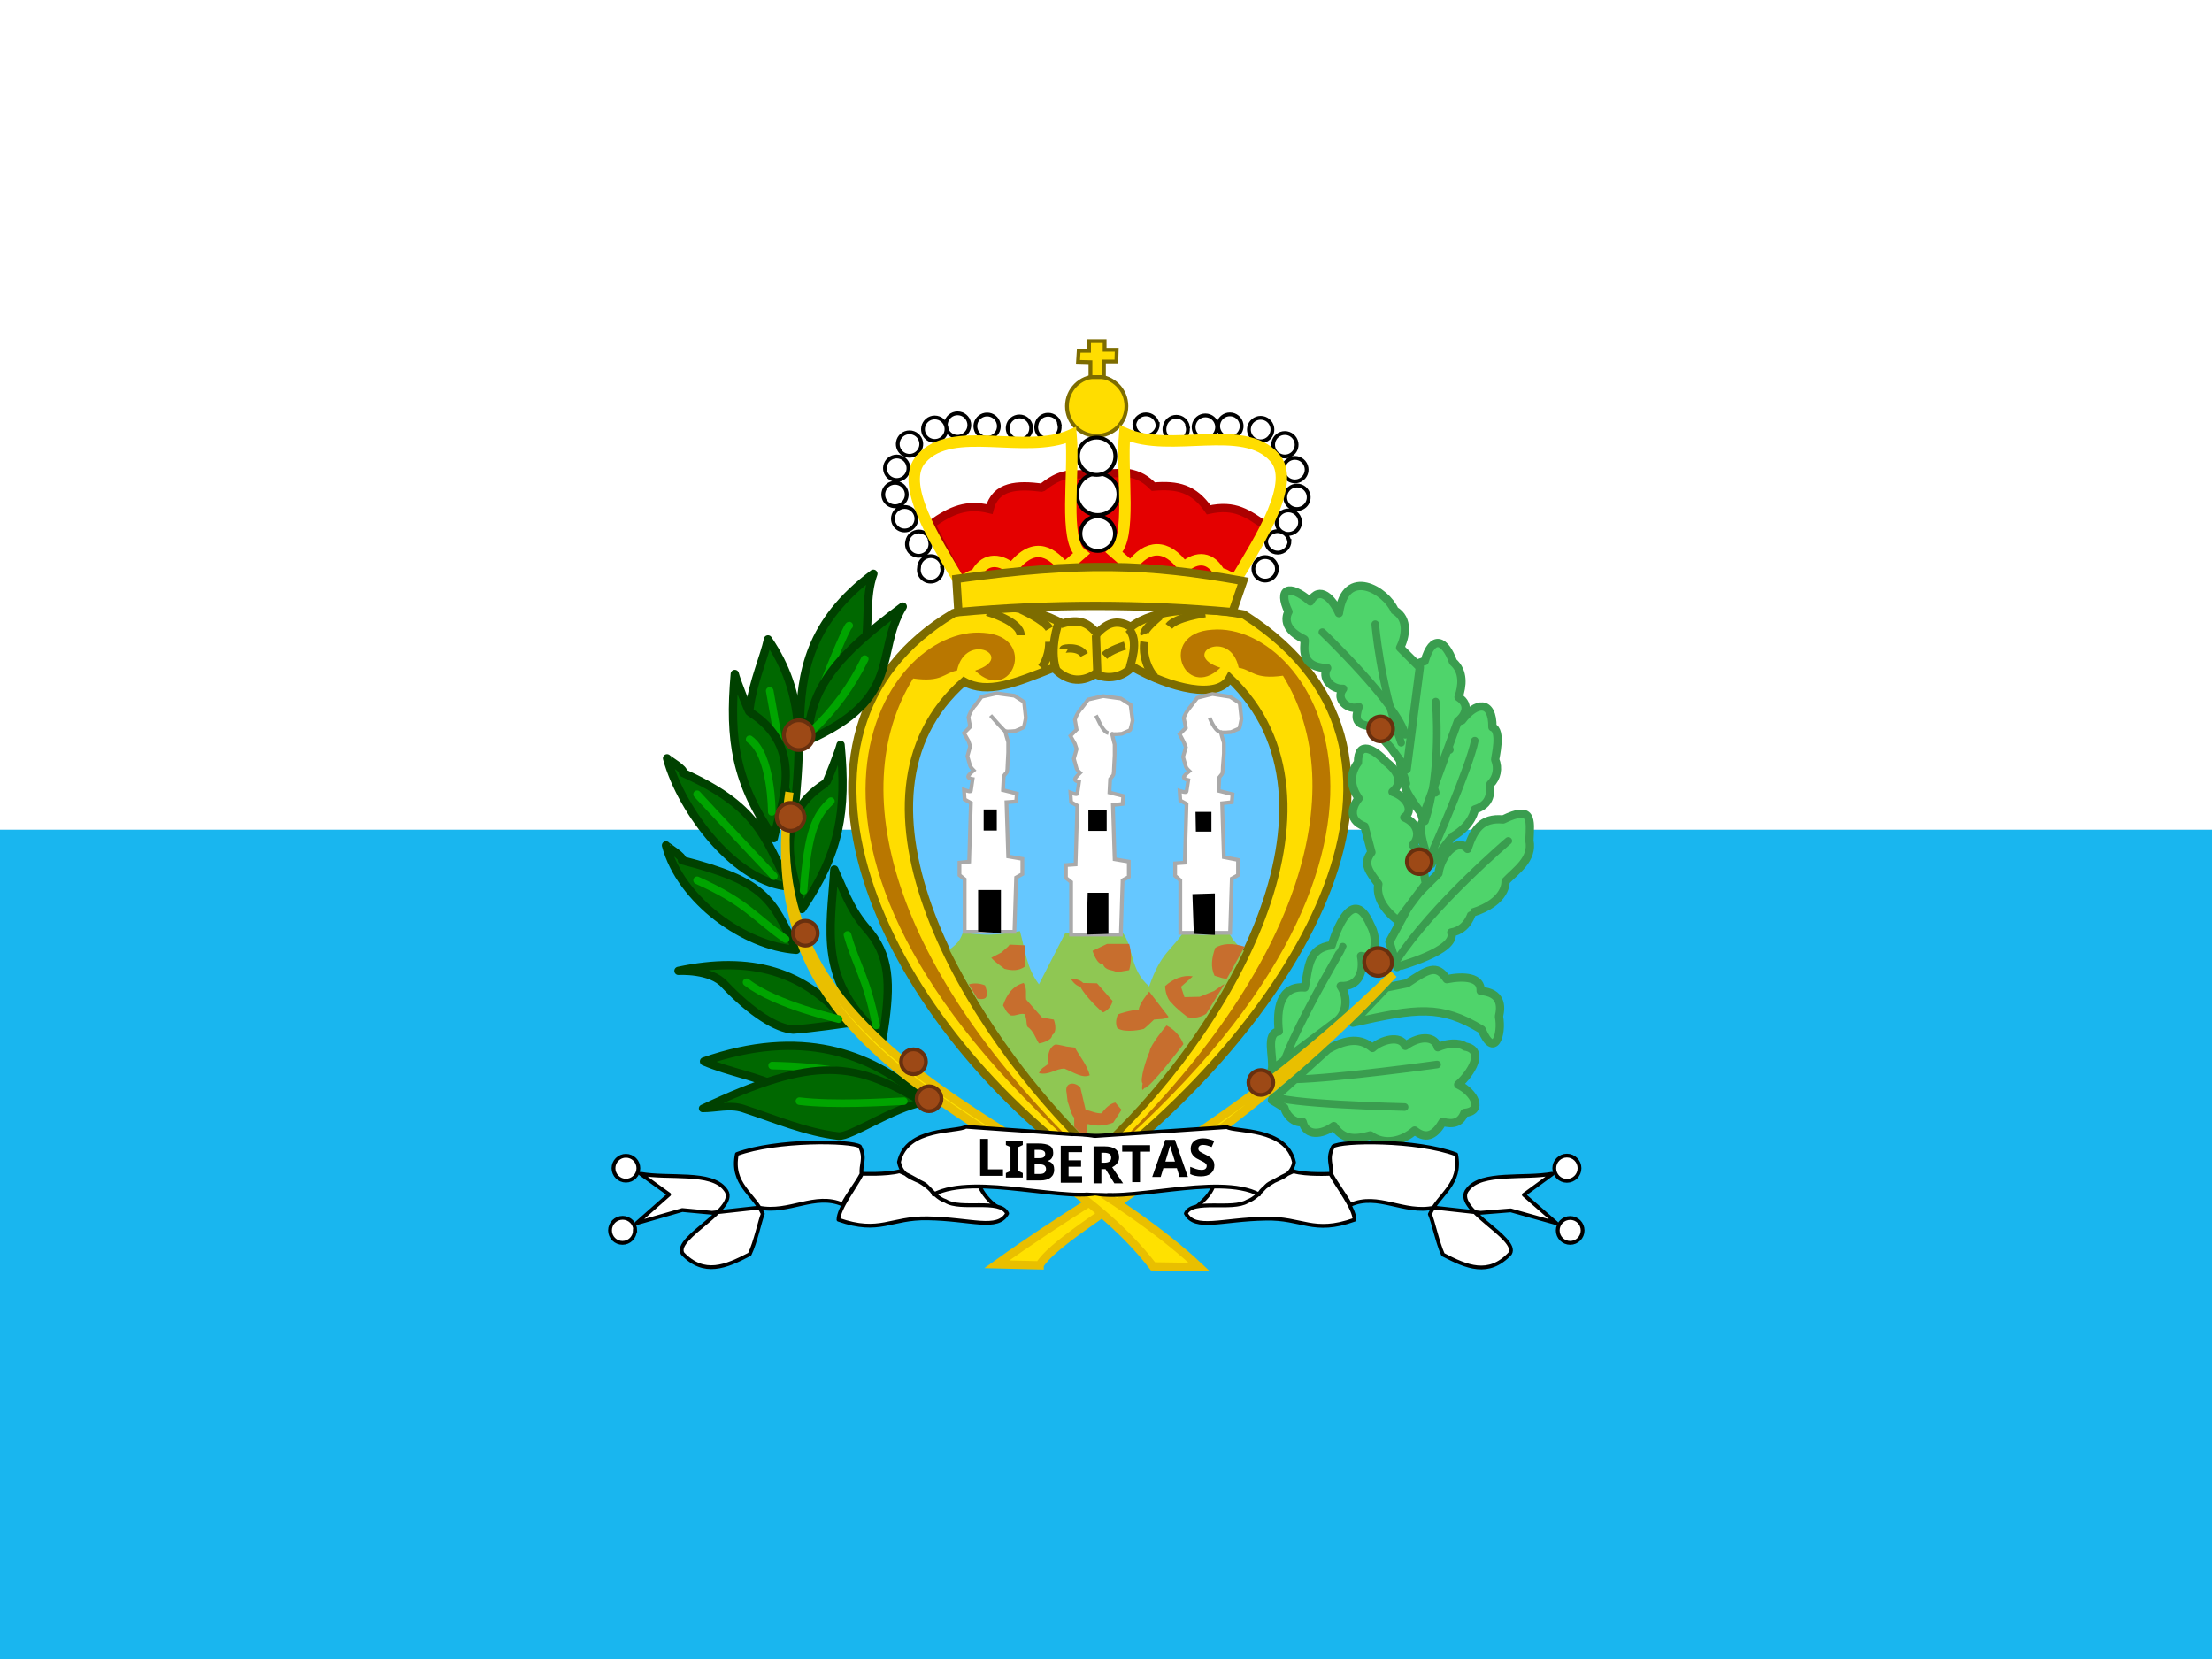
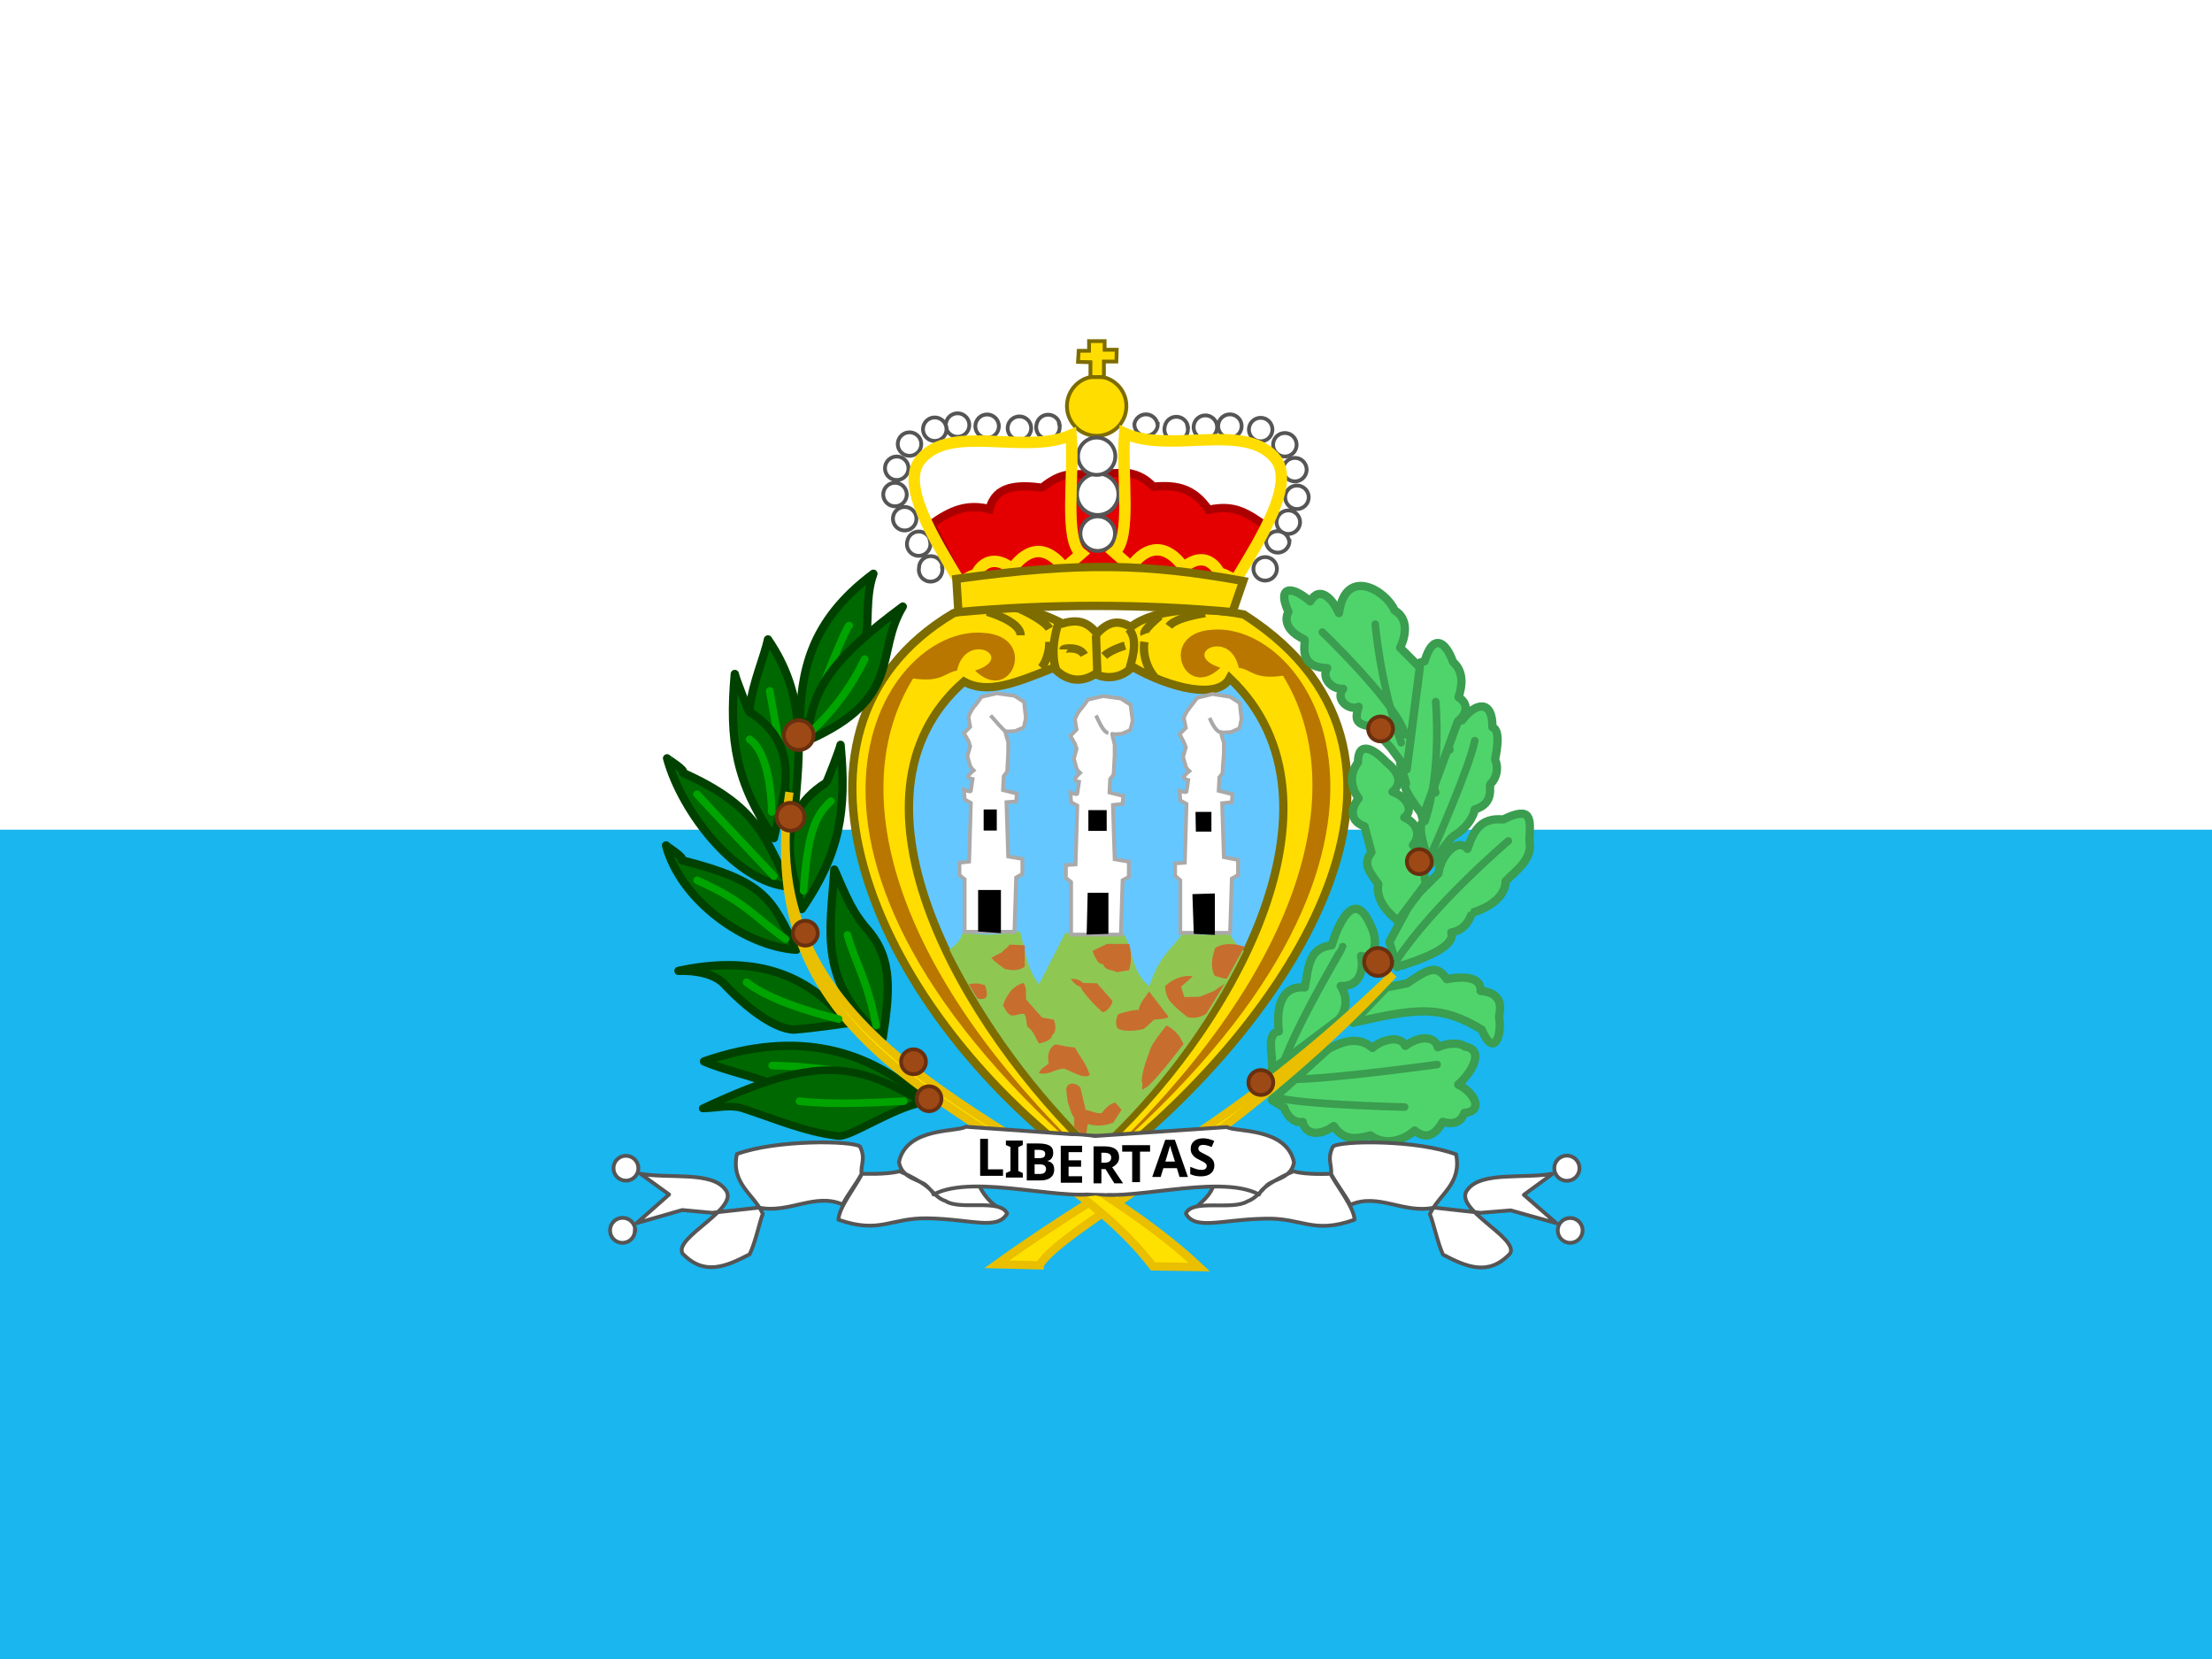
<svg xmlns="http://www.w3.org/2000/svg" id="flag-icon-css-sm" viewBox="0 0 640 480">
  <g fill-rule="evenodd" stroke-width="1pt">
    <path fill="#19b6ef" d="M0 240h640v240H0z" />
    <path fill="#fff" d="M0 0h640v240H0z" />
  </g>
  <path fill="#fd0" fill-rule="evenodd" stroke="#7d6c00" stroke-width="2.4" d="M317 339.2C369.6 300 426 220 359.9 177.8c-12.3-2.4-26-1.7-32.7 3.6-3.5-2-6.3-1.8-9.8 1.9-2.5-3-5-4.4-10-2.9a40.8 40.8 0 00-31.5-3C218 211.8 253.4 294 317 339.1z" />
  <g stroke="#3a9d4f">
    <path fill="#4fd46b" fill-rule="evenodd" stroke-linejoin="round" stroke-width="2.4" d="M414 250.1s6-8 6.2-8c5.9-3.4 6.5-7.9 6.5-7.9 5.9-1.8 4-6.7 4.5-7.3a6.4 6.4 0 001.4-7.1c0-.8 2-8.4-.8-9.4.1-8-4.8-7.3-8.8-2-4.2 1.2-5.1 4.7-3.6 8.5-5.5 0-5.7 8-4.1 12.4-7.3-.2-3.3 8-3.5 8.4-2.4 1.2 1.9 12.8 2.3 12.4zm-46 68.2l3.6 2.2c.8 2.8 3.4 4.6 5.3 4.1 1 4.3 5.6 3.7 9 1.2 2.7 4 6 4 10.6 2.7 4 3 9.3 1.7 12.8-1.4 3.7 3 6.2.8 8.1-2.5 3 .8 5.2.3 6.3-2.6 5.7-.5 2.9-5.9-1.8-8.2 3.7-3.2 7.9-10 2-11-1.8-1.3-5.3-1-7.9.2-.7-3-4.8-3.7-9.4-.4-1.5-3.3-7-1.7-9.5.6-3.3-2.8-7.2-2.8-12.9.4L368 318.3zm0-8.7c.6-3.8-2-10.6 2-11.2-.7-6.3.3-13.3 7.5-12.7 1.2-5.9 1-11.4 7.8-12.2 0 0 5.5-19.1 11.2-5.9 2.2 3.9 1.8 10.2-2.7 9 .9 4.7-.7 8.9-5.9 8.7 2.3 3.4 1.6 7.9-1 10l-19 14.3zm33.1-23.9l6-1.2c6-4 8.5-5.7 11.5-1.2 5.1-1 10-.6 9.8 3.4 6 .5 6 4.3 5.3 7.4 1 5.3-1.4 12.3-5 3.8-11.9-7.2-18.6-6.2-37.3-2l9.7-10.2zm3.1-5.9c.2-.2 17.5-4.7 15.7-10 4.9-.8 5.9-5.7 6-5.7 10.3-3.2 9.7-9.1 9.7-9.1 2.9-3.1 8-6.3 6.9-11.8.3-6.3.9-10.2-7.6-6.1-6.3-.6-8.5 3-10.3 8.5-3-3.5-7.8 2.1-8.4 7.1 0 0-7.7 7.6-7.7 7.8l-6.5 12 2.2 7.3z" />
    <path fill="#4fd46b" fill-rule="evenodd" stroke-linejoin="round" stroke-width="2.4" d="M404.5 266.4c-4.1-3.1-6.4-6.9-5.7-10.6-2.7-3.7-4.6-5.9-2-9.2l-2-7.5c-5.4-2-3.1-6.5-1.7-8.1-2.5-3.5-2.6-7.2-.2-10.4 0-6.5 4.6-4 8.3 0 0 0 6.4 4.5 1.7 8.5 4.7 1.7 6 5.7 3.4 7.4 4.1 1.8 4.7 5.5 2.5 8 4.1 3.2 2.6 7.4 3.8 11.1l-8.1 10.8z" />
    <path fill="#4fd46b" fill-rule="evenodd" stroke-linejoin="round" stroke-width="2.4" d="M411.8 236c-.2-.1-6.9-8.7-5-9.3-.5-2.6-2.5-5.5-1.3-8.1-3.3-3.4-3.4-7.3-.8-10.4-2.2-3-1.2-7.1 1.8-9.8-1-5 2.6-6.2 5.7-7.1 2.3-8 6-6 8.2.2 3.2 2.8 2.7 7 1.6 10.2 3.8 2.5 1.5 5.7-.2 7l-10 27.4z" />
    <path fill="#4fd46b" fill-rule="evenodd" stroke-linejoin="round" stroke-width="2.4" d="M410.8 193.1l-5.7-5.7c1.5-3 2.7-8.3-1.6-10.8-2.4-5.7-14.2-12.9-16.1.8-1.8-4.1-5.6-8.2-8.3-3.4-6.2-5.3-9.5-3.7-6.3 3 0 0-2.9 4.5 4.6 8 .6.6-2.4 8.1 6.6 8.3-1.7 2.6 1 6.2 4.6 6-2.5 3.1 1.8 6.5 4.5 5.2-1.1 3.5-1 5.2 3.9 5.7l5.5 6.3 4.5 6.1 3.8-29.5z" />
    <path fill="none" stroke-linecap="round" stroke-width="2.2" d="M414.3 246.5c.3-.3 11-24.8 12.4-32.2M415.4 203s1.8 20-3.1 34.6m-29.7-54.7s21.9 21 24 29.7m-8.7-32s1.4 17.3 7.5 34.3m31 28.4S414.6 261.8 404 278m11.8 30s-28.8 4-41.4 4.3m32 8s-35.8-.8-38.4-3.4m20.5-43c0 .4-18.2 30.3-18.8 40" />
  </g>
  <path fill="#65c7ff" fill-rule="evenodd" stroke="#7d6c00" stroke-width="2.4" d="M316.9 333.4c-37.8-35.6-76.5-102.4-38-136.2 6.8 3.8 14.9.4 26-4 3.4 3.7 7.7 4.6 12 1.8a9 9 0 0010.7-2.1c11 6.3 24.9 9.6 28.2 3.3 37.8 36-.6 103.2-39 137.3z" />
  <path fill="#8fc753" fill-rule="evenodd" d="M317 332.4a212.8 212.8 0 01-42.3-57.6c2-1.7 2.9-2.2 3.9-5 5.8.8 8.9 1 16.5-.4 1.6 5.8 1.9 10.6 5.5 15.4l7.7-15a33.6 33.6 0 0016.5 0c3.2 4.2 2 10.7 7.7 15.6 3.4-10 6.7-10.6 10.1-16 5 1.8 8.2 1 12.3-.3 2 2.5 1 2.4 5 6a193.7 193.7 0 01-42.8 57.3z" />
-   <path fill="#fff" fill-rule="evenodd" stroke="#000" stroke-width="1.1" d="M272.6 164.3a3.4 3.4 0 11-6.7 0 3.4 3.4 0 016.8 0zm-3.5-7.7a3.4 3.4 0 11-6.6 0 3.4 3.4 0 016.7 0zm-4-7.1a3.4 3.4 0 11-6.7 0 3.4 3.4 0 016.7 0zm-2.8-7a3.4 3.4 0 11-6.7 0 3.4 3.4 0 016.7 0zm.5-7.6a3.4 3.4 0 11-6.7 0 3.4 3.4 0 016.7 0zm17.6-12.5a3.4 3.4 0 11-6.7 0 3.4 3.4 0 016.7 0z" />
-   <path fill="#fff" fill-rule="evenodd" stroke="#000" stroke-width="1.1" d="M273.8 123.6a3.4 3.4 0 11-6.7 0 3.4 3.4 0 016.7 0zm-7.3 4.3a3.4 3.4 0 11-6.7 0 3.4 3.4 0 016.7 0zm22.4-5.4a3.4 3.4 0 11-6.6 0 3.4 3.4 0 016.6 0zm9.4.8a3.4 3.4 0 11-6.7 0 3.4 3.4 0 016.7 0zm8.2-.5a3.4 3.4 0 11-6.6 0 3.4 3.4 0 016.7 0z" />
+   <path fill="#fff" fill-rule="evenodd" stroke="#555555" stroke-width="1.1" d="M272.6 164.3a3.4 3.4 0 11-6.7 0 3.4 3.4 0 016.8 0zm-3.5-7.7a3.4 3.4 0 11-6.6 0 3.4 3.4 0 016.7 0zm-4-7.1a3.4 3.4 0 11-6.7 0 3.4 3.4 0 016.7 0zm-2.8-7a3.4 3.4 0 11-6.7 0 3.4 3.4 0 016.7 0zm.5-7.6a3.4 3.4 0 11-6.7 0 3.4 3.4 0 016.7 0zm17.6-12.5a3.4 3.4 0 11-6.7 0 3.4 3.4 0 016.7 0z" />
+   <path fill="#fff" fill-rule="evenodd" stroke="#555555" stroke-width="1.1" d="M273.8 123.6a3.4 3.4 0 11-6.7 0 3.4 3.4 0 016.7 0zm-7.3 4.3a3.4 3.4 0 11-6.7 0 3.4 3.4 0 016.7 0zm22.4-5.4a3.4 3.4 0 11-6.6 0 3.4 3.4 0 016.6 0zm9.4.8a3.4 3.4 0 11-6.7 0 3.4 3.4 0 016.7 0zm8.2-.5a3.4 3.4 0 11-6.6 0 3.4 3.4 0 016.7 0z" />
  <path fill="#fd0" fill-rule="evenodd" stroke="#7d6c00" stroke-width="1.1" d="M325.9 117.5a8.6 8.6 0 11-17.2 0 8.6 8.6 0 0117.2 0z" />
-   <path fill="#fff" fill-rule="evenodd" stroke="#000" stroke-width="1.1" d="M335 122.7a3.4 3.4 0 11-6.8 0 3.4 3.4 0 016.7 0zm8.6.7a3.4 3.4 0 11-6.6 0 3.4 3.4 0 016.7 0zm8.5-.4a3.4 3.4 0 11-6.7 0 3.4 3.4 0 016.7 0zm7.1-.3a3.4 3.4 0 11-6.7 0 3.4 3.4 0 016.7 0zm8.9 1a3.4 3.4 0 11-6.7 0 3.4 3.4 0 016.7 0zm7 4.4a3.4 3.4 0 11-6.7 0 3.4 3.4 0 016.7 0z" />
+   <path fill="#fff" fill-rule="evenodd" stroke="#555555" stroke-width="1.1" d="M335 122.7a3.4 3.4 0 11-6.8 0 3.4 3.4 0 016.7 0zm8.6.7a3.4 3.4 0 11-6.6 0 3.4 3.4 0 016.7 0zm8.5-.4a3.4 3.4 0 11-6.7 0 3.4 3.4 0 016.7 0zm7.1-.3a3.4 3.4 0 11-6.7 0 3.4 3.4 0 016.7 0zm8.9 1a3.4 3.4 0 11-6.7 0 3.4 3.4 0 016.7 0zm7 4.4a3.4 3.4 0 11-6.7 0 3.4 3.4 0 016.7 0z" />
  <path fill="#e40000" fill-rule="evenodd" stroke="#ac0000" stroke-width="2.4" d="M269.4 151.7l8.6 16.5h79.2l9.2-15.9c-5.4-3.7-9-6.5-16.7-4.8-4.3-6.2-9-7.3-16-6.7-2.1-2.1-4-3.4-7.6-4l-16.6.5c-4.4.4-7.8 3.8-8 3.8-7-.9-13.5-.7-15.2 6.2-6.5-1.6-11 .2-16.9 4.4z" />
-   <path fill="#fff" fill-rule="evenodd" stroke="#000" stroke-width="1.1" d="M378 135.3a3.4 3.4 0 11-6.7 0 3.4 3.4 0 016.7 0zm.6 8a3.4 3.4 0 11-6.7 0 3.4 3.4 0 016.7 0zm-2.5 7.2a3.4 3.4 0 11-6.7 0 3.4 3.4 0 016.7 0zm-3 6a3.4 3.4 0 11-6.8 0 3.4 3.4 0 016.7 0zm-3.7 7.5a3.4 3.4 0 11-6.7 0 3.4 3.4 0 016.7 0zm-46.8-9.6a5 5 0 11-10 0 5 5 0 0110 0z" />
-   <path fill="#fff" fill-rule="evenodd" stroke="#000" stroke-width="1.1" d="M323.6 143a6 6 0 11-12 0 6 6 0 0112 0z" />
-   <path fill="#fff" fill-rule="evenodd" stroke="#000" stroke-width="1.1" d="M322.7 132a5.4 5.4 0 11-10.8 0 5.4 5.4 0 0110.8 0z" />
+   <path fill="#fff" fill-rule="evenodd" stroke="#555555" stroke-width="1.1" d="M378 135.3a3.4 3.4 0 11-6.7 0 3.4 3.4 0 016.7 0zm.6 8a3.4 3.4 0 11-6.7 0 3.4 3.4 0 016.7 0zm-2.5 7.2a3.4 3.4 0 11-6.7 0 3.4 3.4 0 016.7 0zm-3 6a3.4 3.4 0 11-6.8 0 3.4 3.4 0 016.7 0zm-3.7 7.5a3.4 3.4 0 11-6.7 0 3.4 3.4 0 016.7 0zm-46.8-9.6a5 5 0 11-10 0 5 5 0 0110 0z" />
+   <path fill="#fff" fill-rule="evenodd" stroke="#555555" stroke-width="1.1" d="M323.6 143a6 6 0 11-12 0 6 6 0 0112 0z" />
+   <path fill="#fff" fill-rule="evenodd" stroke="#555555" stroke-width="1.1" d="M322.7 132a5.4 5.4 0 11-10.8 0 5.4 5.4 0 0110.8 0z" />
  <path fill="#fd0" fill-rule="evenodd" stroke="#7d6c00" stroke-width="1.1" d="M315.5 109v-4.2l-3.6-.1.2-3.2h3v-2.8h4.5v2.5h3.5l-.1 3.4h-3.6v4.5h-4z" />
  <path fill="none" stroke="#fd0" stroke-width="3.3" d="M277.6 168.2c-7.1-12-17.6-28.4-11-35.5 8.9-10.1 29.9-1 43.3-6.8 1 11.4-2.2 30.4 2.9 34.3l-4.8 4.2c-3-3.7-8.4-8.8-15.2.2-4-3.4-8.3-2.8-10.4 1.7-2 .3-1.9 1.1-4.8 1.9zm80-.5c7.2-12 17.6-28.3 11.1-35.4-9-10.1-30-1-43.3-6.9-1 11.5 2.2 30.5-3 34.4l4.8 4.2c4.7-6.5 10.4-6.7 15.3.2 3.9-3.4 7.9-3 10.4 1.7 2 .3 1.8 1 4.8 1.8z" />
  <path fill="#fd0" fill-rule="evenodd" stroke="#7d6c00" stroke-width="2.4" d="M277.3 177.1a437 437 0 0179.3 0l3.1-9c-27.7-5-46.8-5.6-83-.6l.6 9.6z" />
  <path fill="#c76e2e" fill-rule="evenodd" d="M314.1 329.4l.6-4.2c2.9.8 5 .5 7.4-.4l2.4-3.7-1.8-2.1c-1.6.3-3 1.8-4 3.1-1.6.1-3-.7-4.6-1l-1.5-6.4c-1.5-1.8-4.7-1.7-4 1.5l.3 2.5c.6 1.5.9 3.6 1.9 4.7v2.6l3.3 3.4zm1.2-18.3c-2 1-4.6-.8-7.3-1.9-2.5-.1-4.4 2-7.4 1.3.6-1.6 1.9-1.9 2.8-2.8-.7-4.1 1.5-5.5 2.1-5.5.6 0 3.1.6 3.1.6l2.4.3c1.5 2.7 3.5 5 4.3 8z" />
  <path fill="#ffe100" fill-rule="evenodd" stroke="#e9bf00" stroke-width="2.4" d="M300.8 366c7-11.4 56.2-34.4 102.4-84.2-47 45.3-76.4 56.4-114.8 84l12.4.3z" />
  <path fill="#9d4916" fill-rule="evenodd" stroke="#68300e" stroke-width="1.1" d="M368.4 313.2a3.6 3.6 0 11-7.2 0 3.6 3.6 0 017.2 0zm34.4-34.9a4 4 0 11-8.1 0 4 4 0 018 0zm11.4-29.6a3.6 3.6 0 11-7.1 0 3.6 3.6 0 017.1 0zM403 210.3a3.6 3.6 0 11-7.1 0 3.6 3.6 0 017.1 0z" />
  <path fill="#fff" fill-rule="evenodd" stroke="#a9a9a9" stroke-width="1.1" d="M279.1 269.6v-15.2l-1.5-1.2v-3.6l2.8-.3.5-17-1.8-1-.2-2.8s2 .8 2 .3l.5-3.4s-1.3-.2-1.3-.7 1.6-1.8 1.6-1.8-.8-.8-1-1.3l-.8-2.8.8-2.9-.5-1.5-1.3-2.3 1.8-1.8-.5-2.8a10 10 0 011.5-2.9c.3-.2 2.3-3 2.3-3l4.4-1 5.1.7 2.8 1.8.5 4.6s-.5 2.8-.7 2.8l-2.3 1s-2.6.3-2.9 0 .8 3.2.8 3.2v3l-.2 3.9s0 1.8-.3 2-.8 1-.8 1l-.2 4 4 1-.2 2.3-2.8.2.5 15.7 4.1.7v4.4l-1.8 1-.5 15.7h-14.4zm62.4.3v-15.2l-1.5-1.3v-3.6l2.8-.2.5-17-1.8-1-.2-2.8s2 .7 2 .2l.5-3.3s-1.3-.3-1.3-.8 1.6-1.8 1.6-1.8-.8-.7-1-1.3l-.8-2.8.8-2.8-.6-1.5-1.2-2.3 1.8-1.8-.6-2.9a10 10 0 011.6-2.8l2.3-3 4.4-1.1 5.1.8 2.8 1.8.5 4.6s-.5 2.8-.7 2.8l-2.3 1s-2.6.3-2.9 0 .8 3.1.8 3.1v3.1l-.3 3.9s0 1.7-.2 2l-.8 1-.2 3.9 4 1-.2 2.3-2.8.3.5 15.6 4.1.8v4.4l-1.8 1-.5 15.7h-14.4zm-31.6.5v-15.2l-1.5-1.2v-3.7l2.8-.2.5-17-1.8-1-.2-2.8s2 .8 2 .3l.5-3.4s-1.2-.2-1.2-.7 1.5-1.9 1.5-1.9-.8-.7-1-1.2l-.8-2.9.8-2.8-.5-1.5-1.3-2.3 1.8-1.8-.5-2.9a9 9 0 011.5-2.8c.3-.2 2.3-3 2.3-3l4.4-1 5.1.7 2.8 1.8.6 4.6s-.6 2.8-.8 2.8l-2.3 1s-2.6.3-2.8 0 .7 3.1.7 3.1v3.1l-.2 3.9s0 1.8-.3 2l-.8 1-.2 3.9 4 1-.2 2.3-2.8.3.5 15.7 4.1.7v4.4l-1.8 1-.5 15.7H310z" />
  <path fill-rule="evenodd" d="M283 269.5v-12h6.6V270l-6.7-.5zm31.4 1l.3-12.2h6v11.9l-6.3.2zm31-.3l-.4-11.5 6.5-.2v12l-6-.3zm-60.8-36h3.8v6.1h-3.8zm30.3.2h5.3v6h-5.3zm31 .5h4.6v5.7H346z" />
  <path fill="none" stroke="#a8a8a8" stroke-width="1.1" d="M286.6 207c4 4.6 4.3 4.6 4.3 4.6m26.2-4.6c.8 1.5 2 4.8 3.6 5.1m29.3-4.4s1.3 3.6 3 4.1" />
  <path fill="#b97700" fill-rule="evenodd" d="M282.2 194c12-3.9-2.8-11.6-5.3 0-3.8.7-4.3 3.5-12.7 2.3-20.4 33-5.3 86.5 54.1 141.8-106.4-90.6-63.2-157.6-33.7-155 16 1 8 21-2.4 11z" />
  <path fill="none" stroke="#7d6c00" stroke-width="2.4" d="M285.6 177s9.7 2.7 9.7 6.8m0-7.5s6.8 3 8.3 5.6m45.1-4.5s-8.6 1.2-10.5 3.8m-2.6-3s-5 4.1-4.5 5.3m3.4 12.7c-.8-.3-4.2-4.9-3.4-10.5m-29.8 7.5s2.3-2.6 2.3-7.5m13.5-1.9l.4 11m9.4-1.6c0-.7 3-7.9-.4-11.3m-20.3-1.5s-2.6 7.2-.7 13.2m20-6.8s-4.2 1.2-6 3m-11.8-1.9c0-.3 4.6-1 6 1.6" />
  <path fill="#c76e2e" fill-rule="evenodd" d="M300.6 301.9c.2 0 3.8-.7 3.8-2.4 1.8-1.2.5-4.5.5-4.5l-3.4-.6-4.6-5.2c-.2-1.6.3-3.1-.7-4.8-3.2.8-5 3.5-6 6.5.7 1 .8 2 2.3 2.9 1.5.2 2.5-.7 3.9-.4.7 1.3.5 2.4.8 3.6 1.9 1.3 2.3 3.2 3.4 4.9zm-4.1-22.2v-6.2l-4.4-.2c-.6 1-1.6 1.4-2.2 2.2l-3.1 1.6c1.3 1.5 2.9 2.4 3.8 3.2 2.3.6 4.1.6 5.9-.6zm-13.8 9.1l-2.4-4a7.2 7.2 0 014.7.3s1 2.5.3 3.4c-.4.9-2.7.5-2.6.3zm36.5 4.1a4.6 4.6 0 002.7-3.3l-4.5-5.1-4-.1c-1-1-2.4-1.2-3.6-1.2 0 0 1.2 2 2.8 2.3 1.2 2.6 6.2 7.4 6.6 7.4zm4.3.6c0-.1 4-1.4 6-1.3-.1-1.6 3-5.3 3-5.3l5.6 7.3c-1 .8-2.8.6-4.2.8 0 0-2.7 2.6-3 2.7s-5.2 1.3-7.6-.2c-1-2 .3-4.3.2-4zm3.2-12.8a14 14 0 000-7.6h-6.4l-4.2 2s1.3 4.2 3 3.8c.7 2.1 2.9 1.6 4 2.4l3.6-.6zm24.9-6.4c-1 2.7-1.4 5.5-.2 8 1.2.3 2.6 1 3.6.8l5.1-9.2c-3.5-1.1-6.4-1-8.6.4z" />
  <path fill="#b97700" fill-rule="evenodd" d="M353.1 193.2c-12-3.9 2.8-11.7 5.3 0 3.9.6 4.4 3.5 12.8 2.3 20.3 33 5.2 86.5-54.2 141.8 106.5-90.6 63.2-157.6 33.7-155.1-16 1-8 21 2.4 11z" />
  <path fill="#c76e2e" fill-rule="evenodd" d="M354.3 284.7c-.2 0-3 2-3 2l-4.2 1.7-4.4.1-1-3 3.4-3c-2.8-.5-5.7.7-8 2.8 0 0 0 3.3 2 5 1.1 1.4 4.5 4 4.5 4a7 7 0 005.4-1l5.3-8.6zm-23.2 30.1c1.4.4 11.3-12.7 11.3-12.7a10 10 0 00-4.9-5.4s-4.8 5.7-4.9 7.6c-.8 1.7-3 8.3-2 9.2-.1.2-.5 2.9.5 1.3z" />
  <path fill="#006800" fill-rule="evenodd" stroke="#004100" stroke-linejoin="round" stroke-width="2.4" d="M266.4 317.4c-14.8-12.9-34.8-20-62.7-10.3 7.5 3.2 15.6 4.3 22.5 7.9l40.2 2.4z" />
  <path fill="none" stroke="#00a400" stroke-linecap="round" stroke-width="2.2" d="M223.4 308.3c29.3.6 37.8 7.9 36.3 6.7" />
  <path fill="#006800" fill-rule="evenodd" stroke="#004100" stroke-linejoin="round" stroke-width="2.2" d="M267 319c-8.8 1.6-20.8 10-24.4 9.7-9.5-1.1-18.5-5-27.7-8-3.8-1.2-7.7 0-11.6 0 32.8-15.5 44-13.4 63.7-1.8z" />
  <path fill="#006800" fill-rule="evenodd" stroke="#004100" stroke-linejoin="round" stroke-width="2.4" d="M245.4 296s-11 1.6-15.9 1.9c-4.8-.3-12-4.8-19.8-13-4-4.6-13.4-4-13.4-4 20.6-4.4 36.7-.2 49 15.2zm-15-21.2c-14.9-1-33.5-14.3-37.7-30.2 0 .2 5.5 3.5 4.6 4.3 24.4 6.2 26 11.2 33.1 25.9zm25 25.5c2.1-13.5 2.7-22.4-3.6-30.4-5.3-6-6.6-9.7-10.4-18.3-1.1 17.8-5 32.5 14 48.7zM232 263c11-16.1 13-28.3 11.2-47.5-.3 1.5-4 11-4.2 11-16.5 10.3-9.2 26.5-7 36.5z" />
  <path fill="#006800" fill-rule="evenodd" stroke="#004100" stroke-linejoin="round" stroke-width="2.4" d="M222.2 185c11 16.1 9.4 31.3 7.6 50.5-.3-1.5-4-11-4.2-11-16.5-10.3-5.5-29.5-3.4-39.5z" />
  <path fill="#006800" fill-rule="evenodd" stroke="#004100" stroke-linejoin="round" stroke-width="2.4" d="M231.3 210c26.8-13.6 16.5-30.7 21.4-44-18.6 13.9-21 28.6-21.3 44z" />
  <path fill="none" stroke="#00a400" stroke-linecap="round" stroke-width="2.2" d="M235 206.6c3.4-9.5 10-25.6 10.7-25.6M227 226.4c-.6-6.7-4-24.7-4.3-26.5" />
  <path fill="#006800" fill-rule="evenodd" stroke="#004100" stroke-linejoin="round" stroke-width="2.4" d="M228.3 256.5c-15-1-31-21.3-35.3-37.1 0 .2 5.5 3.4 4.6 4.2 21.4 9.6 23.6 18.2 30.7 32.9zm-4.4-14c-11-16.1-13-28.3-11.3-47.5.3 1.5 4 11 4.3 11 16.4 10.3 9.1 26.5 7 36.5zm9.9-28.3c27.7-12.3 19.2-25.2 27.4-38.7-18.6 13.8-27.1 23.4-27.4 38.7z" />
  <path fill="none" stroke="#00a400" stroke-linecap="round" stroke-width="2.2" d="M235 211.4a70.7 70.7 0 0015.2-20.7" />
  <g fill-rule="evenodd">
    <path fill="#ffe100" stroke="#e9bf00" stroke-width="2.4" d="M333.6 366.4l13.4.2c-44.7-42-130.5-60.2-118.6-137.4-12.3 83.7 70.1 91.5 105.2 137.2z" />
    <path fill="#9d4916" stroke="#68300e" stroke-width="1.1" d="M235.4 212.7a4.3 4.3 0 11-8.6 0 4.3 4.3 0 018.6 0zm-2.6 23.6a4 4 0 11-8.1 0 4 4 0 018 0zm3.8 33.7a3.6 3.6 0 11-7.2 0 3.6 3.6 0 017.2 0zm31.3 37.2a3.6 3.6 0 11-7.2 0 3.6 3.6 0 017.2 0zm4.5 10.7a3.6 3.6 0 11-7.2 0 3.6 3.6 0 017.2 0z" />
  </g>
  <g fill="#fff" fill-rule="evenodd">
-     <g stroke="#000" stroke-width="1.1">
+     <g stroke="#555555" stroke-width="1.1">
      <path d="M288.2 349a15.5 15.5 0 01-4.8-5.8l-14-1.5-.2 8 19-.7z" />
      <path stroke-linejoin="round" d="M185.3 339.6c8.2 1.5 20.5-.8 24.5 4.5 4.8 5.4-15.1 13.9-12.3 18.6 6.2 6.5 12.5 3.8 19.4.2 1.7-3.5 3-9.8 3.8-11.7-2.5-5.7-9.3-8.6-7.5-17.3 11.3-4.2 33.2-3.9 35.6-2.2 1.8 3.6.1 5.2.5 8.1-1.9 3.7-6.7 9.8-6.7 13.1 12 4.2 15-.6 25.8-.4 12.6.2 20.2 3.6 23-1.4-2-4.4-13.5-.8-17.8-3.6-2.2-.7-3.6-2.5-5.5-4.4s-7.2-2-8-6.9c2.2-10.2 17-8.6 19.3-10.2l38.4 2.7c7-.2 11 12.3 1.5 16-9.4 3.8-37.1-5.5-49.2.9-.6-2.6-9.3-6.6-9.9-6.7-3.7 1-10.9.7-10.9.7-1.7 3.2-3.8 5.6-5.5 8.9-8-3.5-15.5 2.7-24.2.9l-13.6 1.5-8.6-.8-13.2 3.8 9.4-8.3-8.3-6z" />
      <path d="M184.7 338a3.6 3.6 0 11-7.2 0 3.6 3.6 0 017.2 0zm-1 18a3.6 3.6 0 11-7.2 0 3.6 3.6 0 017.3 0z" />
    </g>
-     <g stroke="#000" stroke-width="1.1">
+     <g stroke="#555555" stroke-width="1.1">
      <path d="M346.3 349.1c2.3-2.1 3.8-3.5 4.7-5.8l14-1.6.3 8-19-.6z" />
      <path stroke-linejoin="round" d="M449.1 339.6c-8.1 1.5-20.4-.7-24.4 4.5-4.9 5.5 15 14 12.2 18.6-6.2 6.6-12.5 3.9-19.4.3-1.6-3.5-2.9-9.8-3.8-11.7 2.6-5.8 9.3-8.6 7.6-17.3-11.4-4.3-33.3-4-35.6-2.3-1.9 3.7-.2 5.3-.6 8.2 2 3.6 6.8 9.8 6.8 13-12 4.3-15.1-.6-25.8-.3-12.6.2-20.3 3.5-23-1.5 1.9-4.3 13.4-.8 17.8-3.5 2.2-.8 3.6-2.5 5.5-4.5s7.2-2 8-6.8c-2.2-10.2-17-8.7-19.4-10.2l-38.4 2.6c-7-.2-10.9 12.3-1.5 16.1 9.4 3.8 37.2-5.6 49.2.8.7-2.6 9.3-6.5 10-6.7 3.6 1.1 10.8.7 10.8.7 1.8 3.3 3.8 5.7 5.6 9 8-3.6 15.5 2.7 24.2.8l13.5 1.5 8.7-.7 13.2 3.7-9.4-8.2 8.2-6z" />
      <path d="M449.7 338a3.6 3.6 0 107.3 0 3.6 3.6 0 00-7.3 0zm1 18a3.6 3.6 0 107.2 0 3.6 3.6 0 00-7.2 0z" />
    </g>
    <path d="M317 329.3c-3.2-.6-4.4-.4-6.6-.6l-5.1 15.8c8 .7 15.3.7 15.3.7-4.8-1-3.7-15.8-3.6-15.9z" />
  </g>
  <g font-family="Trebuchet MS" font-size="9" font-weight="bold">
    <text x="448.6" y="344.3" transform="translate(-465 -233.3) scale(1.6657)">
      <tspan x="448.6" y="344.3">L</tspan>
    </text>
    <text x="453.6" y="344.6" transform="translate(-465 -233.3) scale(1.6657)">
      <tspan x="453.6" y="344.6">I</tspan>
    </text>
    <text x="456.7" y="345.1" transform="translate(-465 -233.3) scale(1.6657)">
      <tspan x="456.7" y="345.1">B</tspan>
    </text>
    <text x="462.6" y="345.5" transform="translate(-465 -233.3) scale(1.6657)">
      <tspan x="462.6" y="345.5">E</tspan>
    </text>
    <text x="468.3" y="345.6" transform="translate(-465 -233.3) scale(1.6657)">
      <tspan x="468.3" y="345.6">R</tspan>
    </text>
    <text x="473.9" y="345.4" transform="translate(-465 -233.3) scale(1.6657)">
      <tspan x="473.9" y="345.4">T</tspan>
    </text>
    <text x="479.3" y="344.5" transform="translate(-465 -233.3) scale(1.6657)">
      <tspan x="479.3" y="344.5">A</tspan>
    </text>
    <text x="485.5" y="344.3" transform="translate(-465 -233.3) scale(1.6657)">
      <tspan x="485.5" y="344.3">S</tspan>
    </text>
  </g>
  <path fill="none" stroke="#00a400" stroke-linecap="round" stroke-width="2.2" d="M231.3 318.6c10.1 1.2 24.1.3 30.2 0M216 284.2c8.6 6.7 27.1 10.7 26.8 10.7m10.7 1.8c-2.8-14-5.8-17.4-8.3-26.2m-43.5-15.8c14.3 6.4 16.5 10.6 25.6 17m5.2-14c1.2-17.3 3.6-21.9 7.9-25.9m-38.7-2c5.2 5.7 22.2 23.7 22.2 23.7m-7-39.6c6.4 4.5 6.4 21 6.4 21" />
</svg>
